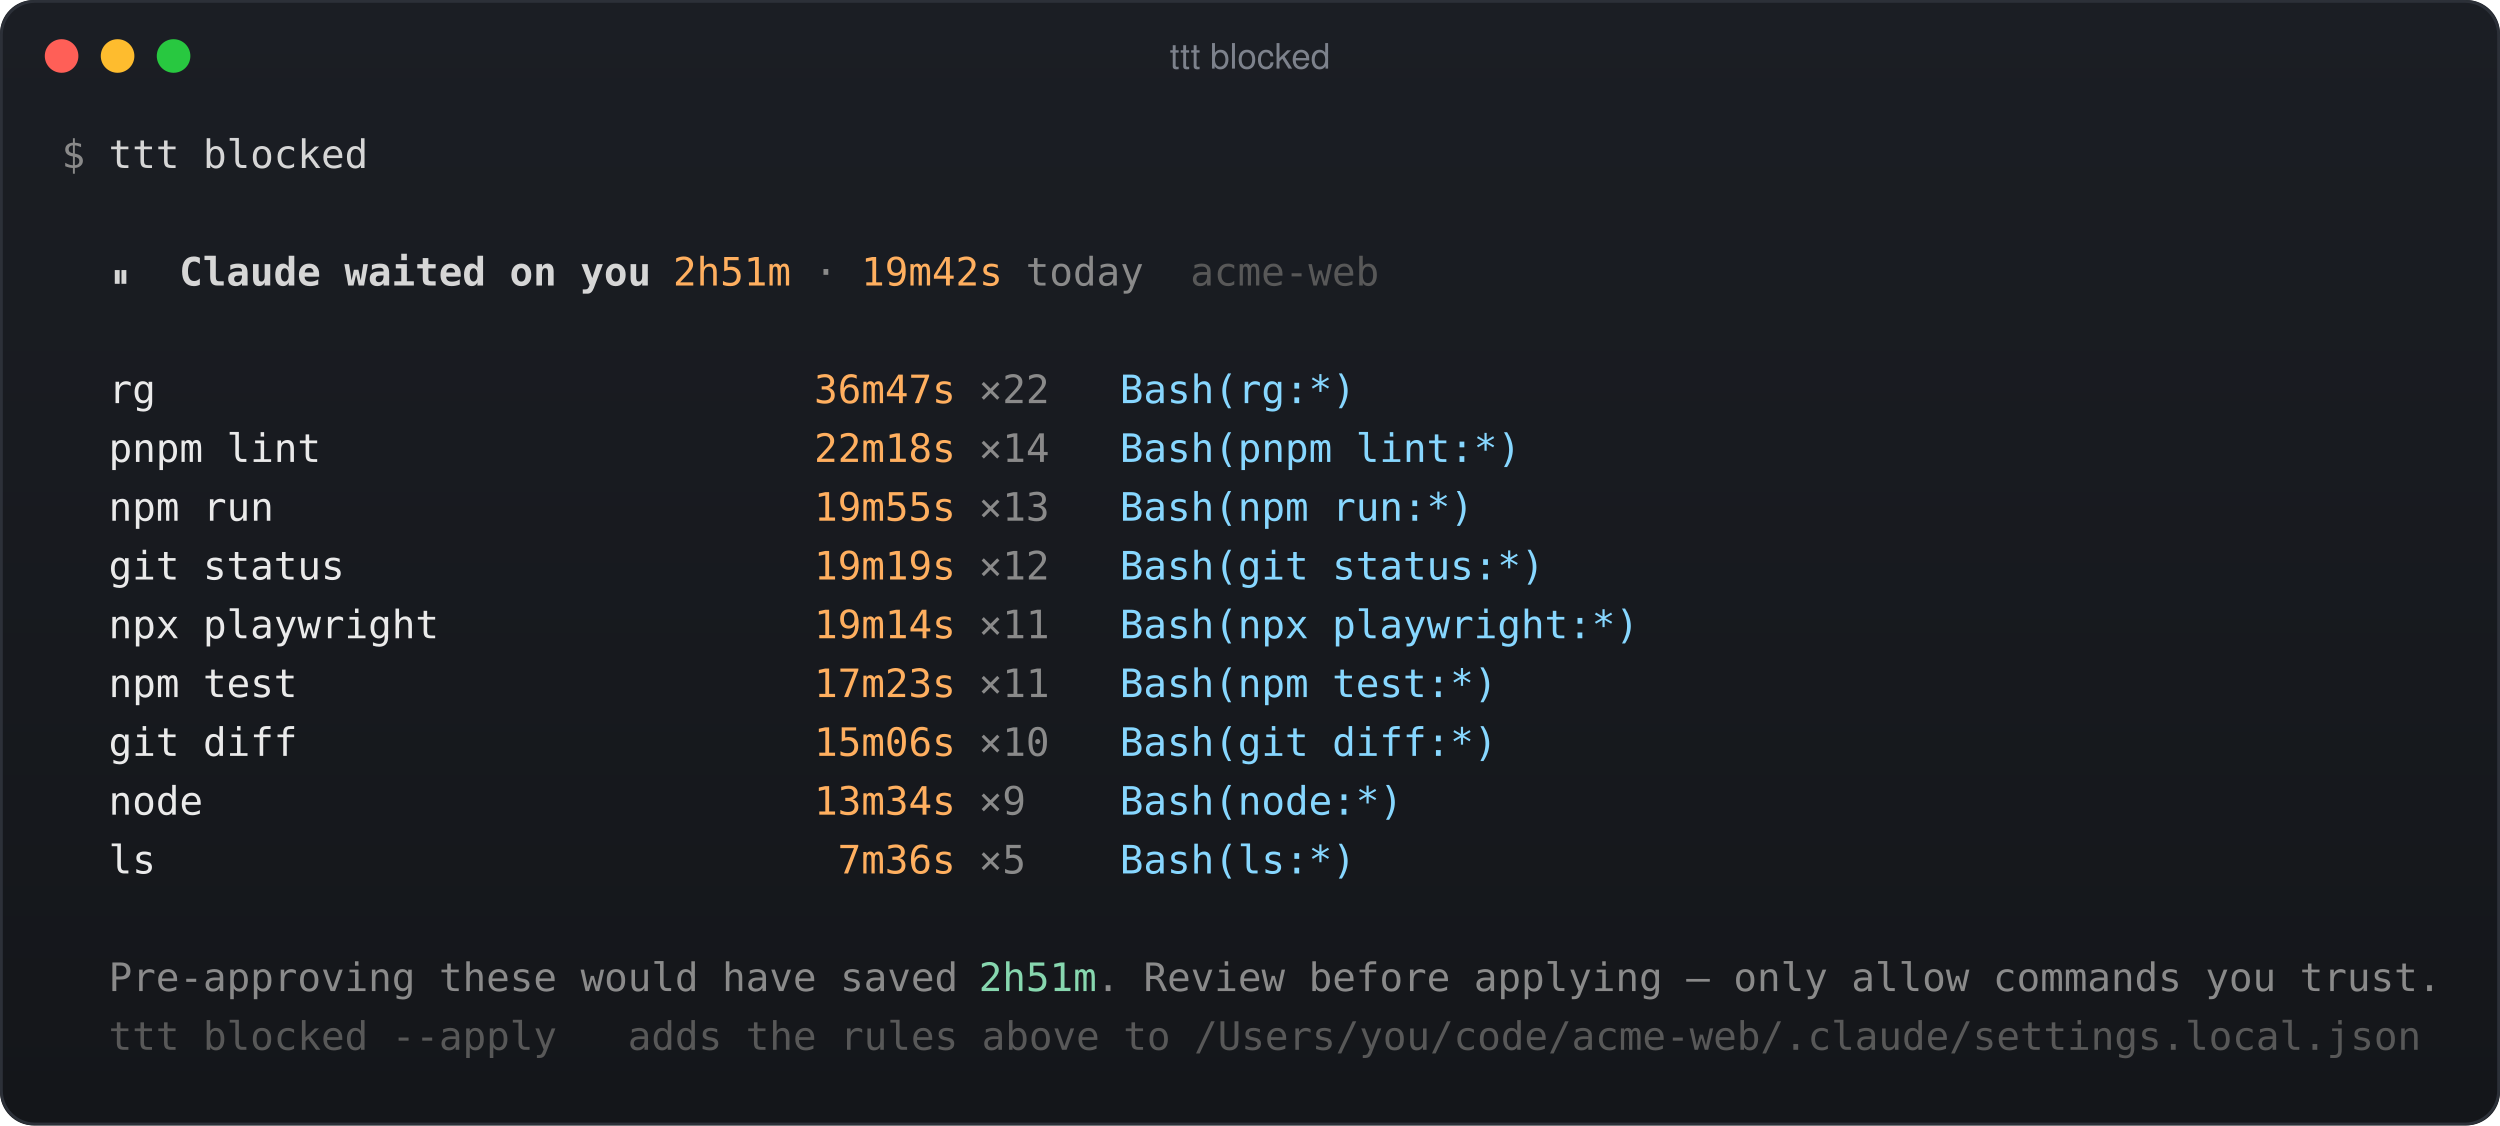
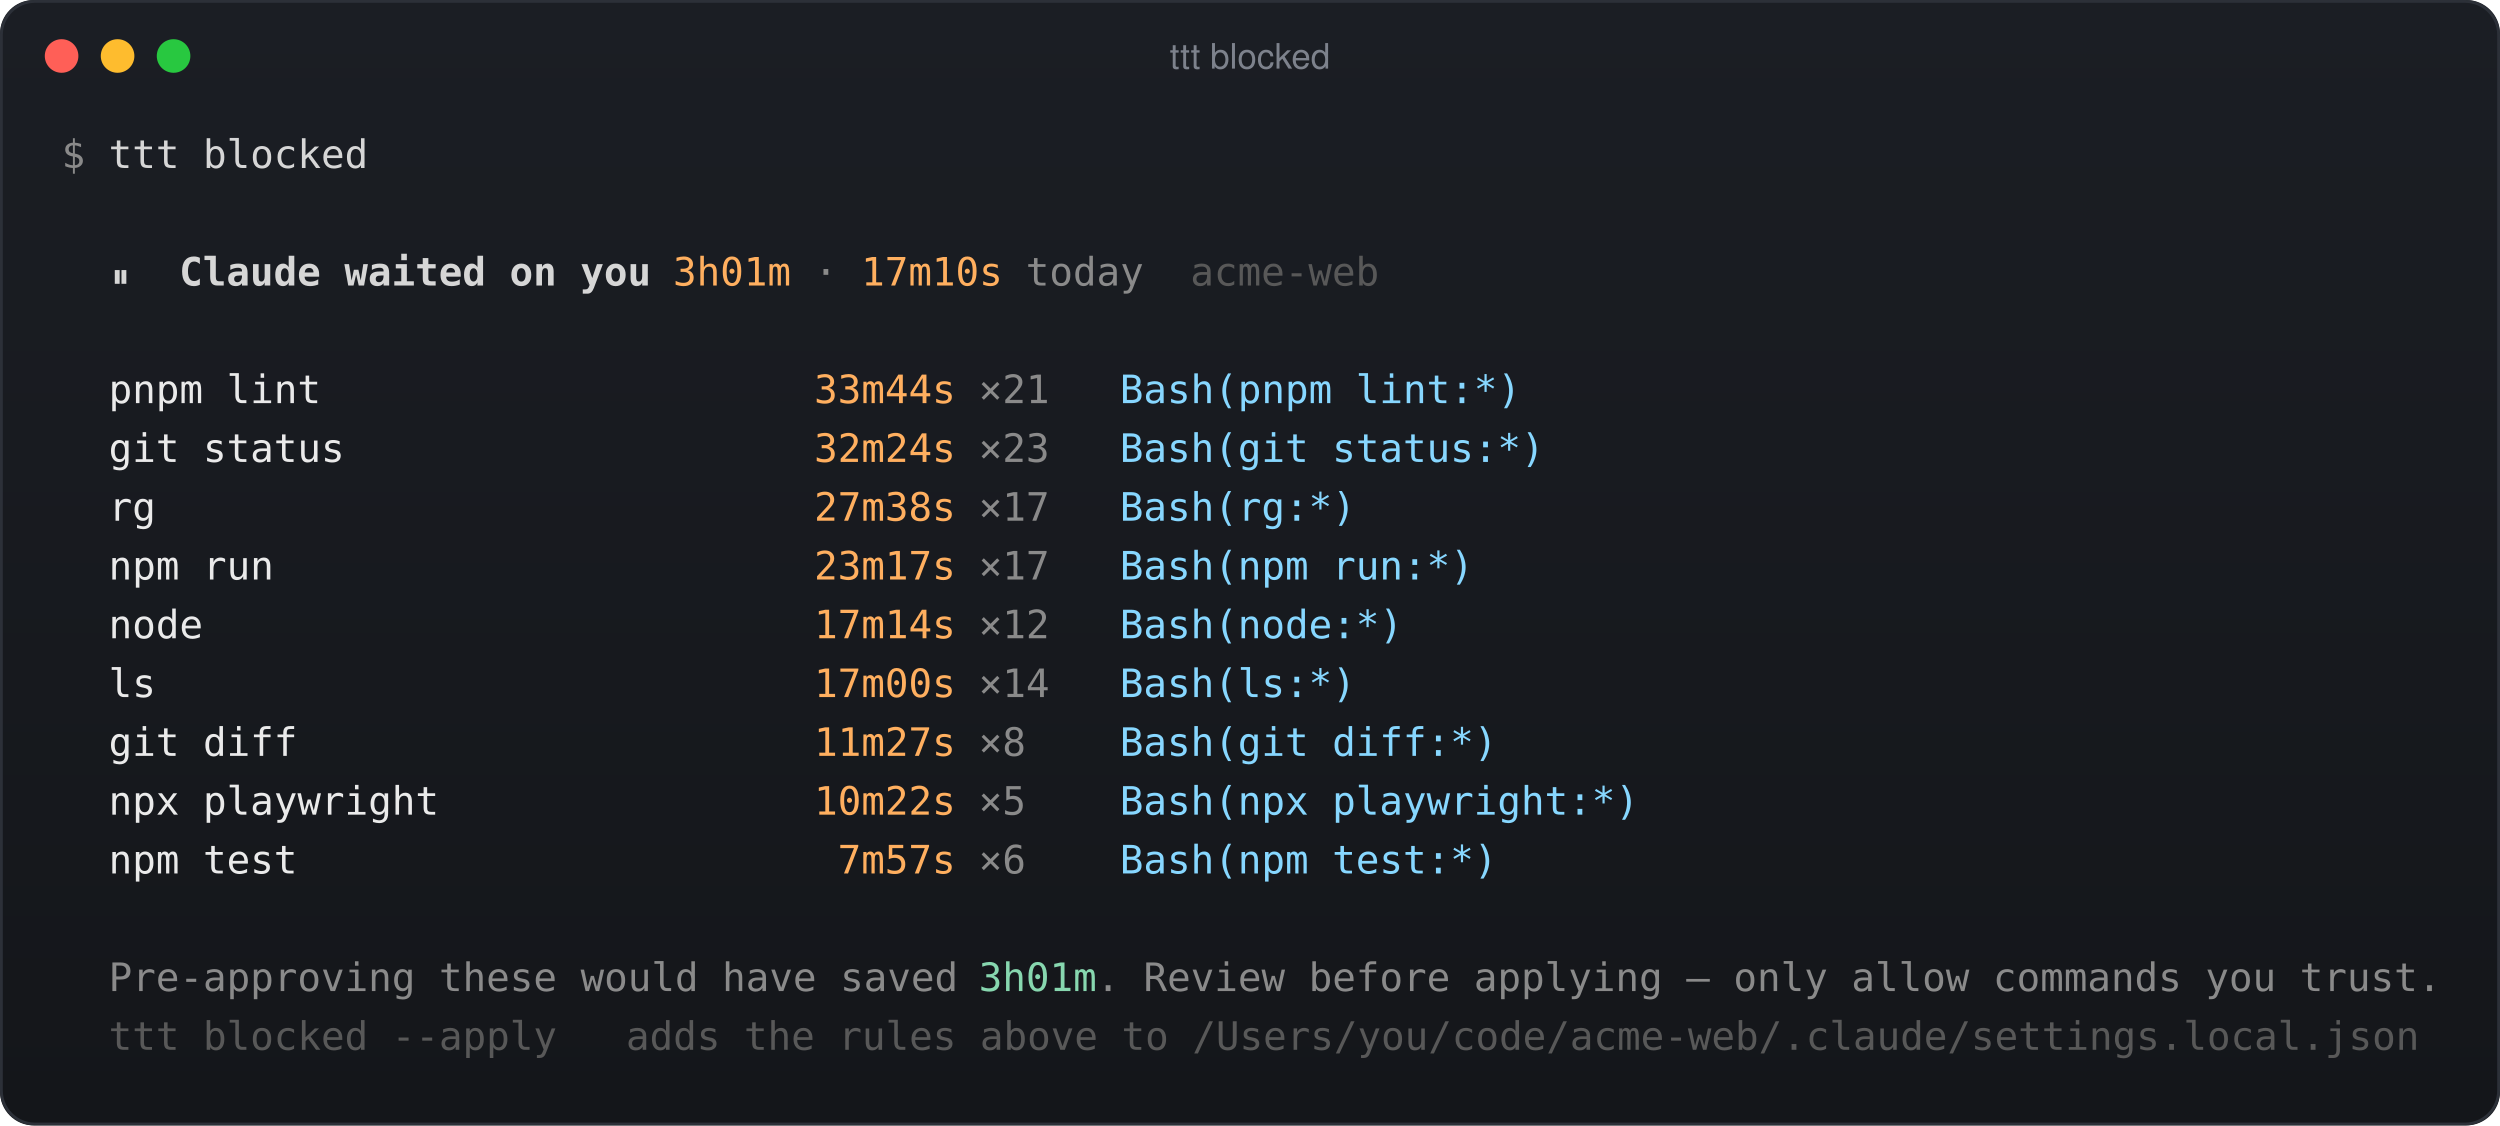
<svg xmlns="http://www.w3.org/2000/svg" width="893" height="402" viewBox="0 0 893 402">
  <defs>
    <linearGradient id="g" x1="0" y1="0" x2="0" y2="1">
      <stop offset="0" stop-color="#1b1e24" />
      <stop offset="1" stop-color="#14161a" />
    </linearGradient>
  </defs>
  <rect width="893" height="402" rx="12" fill="url(#g)" />
  <rect x="0.5" y="0.5" width="892" height="401" rx="12" fill="none" stroke="#2c3038" />
  <circle cx="22" cy="20" r="6" fill="#ff5f57" />
  <circle cx="42" cy="20" r="6" fill="#febc2e" />
  <circle cx="62" cy="20" r="6" fill="#28c840" />
  <text x="446.5" y="24.5" fill="#7d828c" font-family="-apple-system,Segoe UI,Helvetica,sans-serif" font-size="12.5" text-anchor="middle">ttt blocked</text>
  <g font-family="SF Mono,Menlo,Monaco,Consolas,monospace" font-size="14" xml:space="preserve" style="white-space:pre">
    <text x="22.0" y="60" fill="rgb(138,138,138)">$</text>
    <text x="38.8" y="60" fill="#d6d6d6">ttt blocked</text>
    <text x="38.8" y="102" fill="#d6d6d6" font-size="13.3" font-weight="700">⏸</text>
    <text x="64.0" y="102" fill="#d6d6d6" font-weight="700">Claude waited on you</text>
-     <text x="240.4" y="102" fill="rgb(255,175,95)">2h51m</text>
+     <text x="240.4" y="102" fill="rgb(255,175,95)">3h01m</text>
    <text x="290.8" y="102" fill="rgb(138,138,138)">·</text>
-     <text x="307.6" y="102" fill="rgb(255,175,95)">19m42s</text>
+     <text x="307.6" y="102" fill="rgb(255,175,95)">17m10s</text>
    <text x="366.4" y="102" fill="rgb(138,138,138)">today</text>
    <text x="425.2" y="102" fill="rgb(88,88,88)">acme-web</text>
-     <text x="38.8" y="144" fill="#eaeaea">rg</text>
-     <text x="290.8" y="144" fill="rgb(255,175,95)">36m47s</text>
-     <text x="349.6" y="144" fill="rgb(138,138,138)">×22</text>
-     <text x="400.0" y="144" fill="rgb(135,215,255)">Bash(rg:*)</text>
-     <text x="38.8" y="165" fill="#eaeaea">pnpm lint</text>
-     <text x="290.8" y="165" fill="rgb(255,175,95)">22m18s</text>
-     <text x="349.6" y="165" fill="rgb(138,138,138)">×14</text>
-     <text x="400.0" y="165" fill="rgb(135,215,255)">Bash(pnpm lint:*)</text>
-     <text x="38.8" y="186" fill="#eaeaea">npm run</text>
-     <text x="290.8" y="186" fill="rgb(255,175,95)">19m55s</text>
-     <text x="349.6" y="186" fill="rgb(138,138,138)">×13</text>
-     <text x="400.0" y="186" fill="rgb(135,215,255)">Bash(npm run:*)</text>
-     <text x="38.8" y="207" fill="#eaeaea">git status</text>
-     <text x="290.8" y="207" fill="rgb(255,175,95)">19m19s</text>
-     <text x="349.6" y="207" fill="rgb(138,138,138)">×12</text>
-     <text x="400.0" y="207" fill="rgb(135,215,255)">Bash(git status:*)</text>
-     <text x="38.8" y="228" fill="#eaeaea">npx playwright</text>
-     <text x="290.8" y="228" fill="rgb(255,175,95)">19m14s</text>
-     <text x="349.6" y="228" fill="rgb(138,138,138)">×11</text>
-     <text x="400.0" y="228" fill="rgb(135,215,255)">Bash(npx playwright:*)</text>
-     <text x="38.8" y="249" fill="#eaeaea">npm test</text>
-     <text x="290.8" y="249" fill="rgb(255,175,95)">17m23s</text>
-     <text x="349.6" y="249" fill="rgb(138,138,138)">×11</text>
-     <text x="400.0" y="249" fill="rgb(135,215,255)">Bash(npm test:*)</text>
+     <text x="38.8" y="144" fill="#eaeaea">pnpm lint</text>
+     <text x="290.8" y="144" fill="rgb(255,175,95)">33m44s</text>
+     <text x="349.6" y="144" fill="rgb(138,138,138)">×21</text>
+     <text x="400.0" y="144" fill="rgb(135,215,255)">Bash(pnpm lint:*)</text>
+     <text x="38.8" y="165" fill="#eaeaea">git status</text>
+     <text x="290.8" y="165" fill="rgb(255,175,95)">32m24s</text>
+     <text x="349.6" y="165" fill="rgb(138,138,138)">×23</text>
+     <text x="400.0" y="165" fill="rgb(135,215,255)">Bash(git status:*)</text>
+     <text x="38.8" y="186" fill="#eaeaea">rg</text>
+     <text x="290.8" y="186" fill="rgb(255,175,95)">27m38s</text>
+     <text x="349.6" y="186" fill="rgb(138,138,138)">×17</text>
+     <text x="400.0" y="186" fill="rgb(135,215,255)">Bash(rg:*)</text>
+     <text x="38.8" y="207" fill="#eaeaea">npm run</text>
+     <text x="290.8" y="207" fill="rgb(255,175,95)">23m17s</text>
+     <text x="349.6" y="207" fill="rgb(138,138,138)">×17</text>
+     <text x="400.0" y="207" fill="rgb(135,215,255)">Bash(npm run:*)</text>
+     <text x="38.8" y="228" fill="#eaeaea">node</text>
+     <text x="290.8" y="228" fill="rgb(255,175,95)">17m14s</text>
+     <text x="349.6" y="228" fill="rgb(138,138,138)">×12</text>
+     <text x="400.0" y="228" fill="rgb(135,215,255)">Bash(node:*)</text>
+     <text x="38.8" y="249" fill="#eaeaea">ls</text>
+     <text x="290.8" y="249" fill="rgb(255,175,95)">17m00s</text>
+     <text x="349.6" y="249" fill="rgb(138,138,138)">×14</text>
+     <text x="400.0" y="249" fill="rgb(135,215,255)">Bash(ls:*)</text>
    <text x="38.8" y="270" fill="#eaeaea">git diff</text>
-     <text x="290.8" y="270" fill="rgb(255,175,95)">15m06s</text>
-     <text x="349.6" y="270" fill="rgb(138,138,138)">×10</text>
+     <text x="290.8" y="270" fill="rgb(255,175,95)">11m27s</text>
+     <text x="349.6" y="270" fill="rgb(138,138,138)">×8</text>
    <text x="400.0" y="270" fill="rgb(135,215,255)">Bash(git diff:*)</text>
-     <text x="38.8" y="291" fill="#eaeaea">node</text>
-     <text x="290.8" y="291" fill="rgb(255,175,95)">13m34s</text>
-     <text x="349.6" y="291" fill="rgb(138,138,138)">×9</text>
-     <text x="400.0" y="291" fill="rgb(135,215,255)">Bash(node:*)</text>
-     <text x="38.8" y="312" fill="#eaeaea">ls</text>
-     <text x="299.2" y="312" fill="rgb(255,175,95)">7m36s</text>
-     <text x="349.6" y="312" fill="rgb(138,138,138)">×5</text>
-     <text x="400.0" y="312" fill="rgb(135,215,255)">Bash(ls:*)</text>
+     <text x="38.8" y="291" fill="#eaeaea">npx playwright</text>
+     <text x="290.8" y="291" fill="rgb(255,175,95)">10m22s</text>
+     <text x="349.6" y="291" fill="rgb(138,138,138)">×5</text>
+     <text x="400.0" y="291" fill="rgb(135,215,255)">Bash(npx playwright:*)</text>
+     <text x="38.8" y="312" fill="#eaeaea">npm test</text>
+     <text x="299.2" y="312" fill="rgb(255,175,95)">7m57s</text>
+     <text x="349.6" y="312" fill="rgb(138,138,138)">×6</text>
+     <text x="400.0" y="312" fill="rgb(135,215,255)">Bash(npm test:*)</text>
    <text x="38.8" y="354" fill="rgb(138,138,138)">Pre-approving these would have saved</text>
-     <text x="349.6" y="354" fill="rgb(135,215,175)">2h51m</text>
+     <text x="349.6" y="354" fill="rgb(135,215,175)">3h01m</text>
    <text x="391.6" y="354" fill="rgb(138,138,138)">. Review before applying — only allow commands you trust.</text>
-     <text x="38.8" y="375" fill="rgb(88,88,88)">ttt blocked --apply   adds the rules above to /Users/you/code/acme-web/.claude/settings.local.json</text>
+     <text x="38.8" y="375" fill="rgb(88,88,88)">ttt blocked --apply</text>
+     <text x="223.6" y="375" fill="rgb(88,88,88)">adds the rules above to /Users/you/code/acme-web/.claude/settings.local.json</text>
  </g>
</svg>
